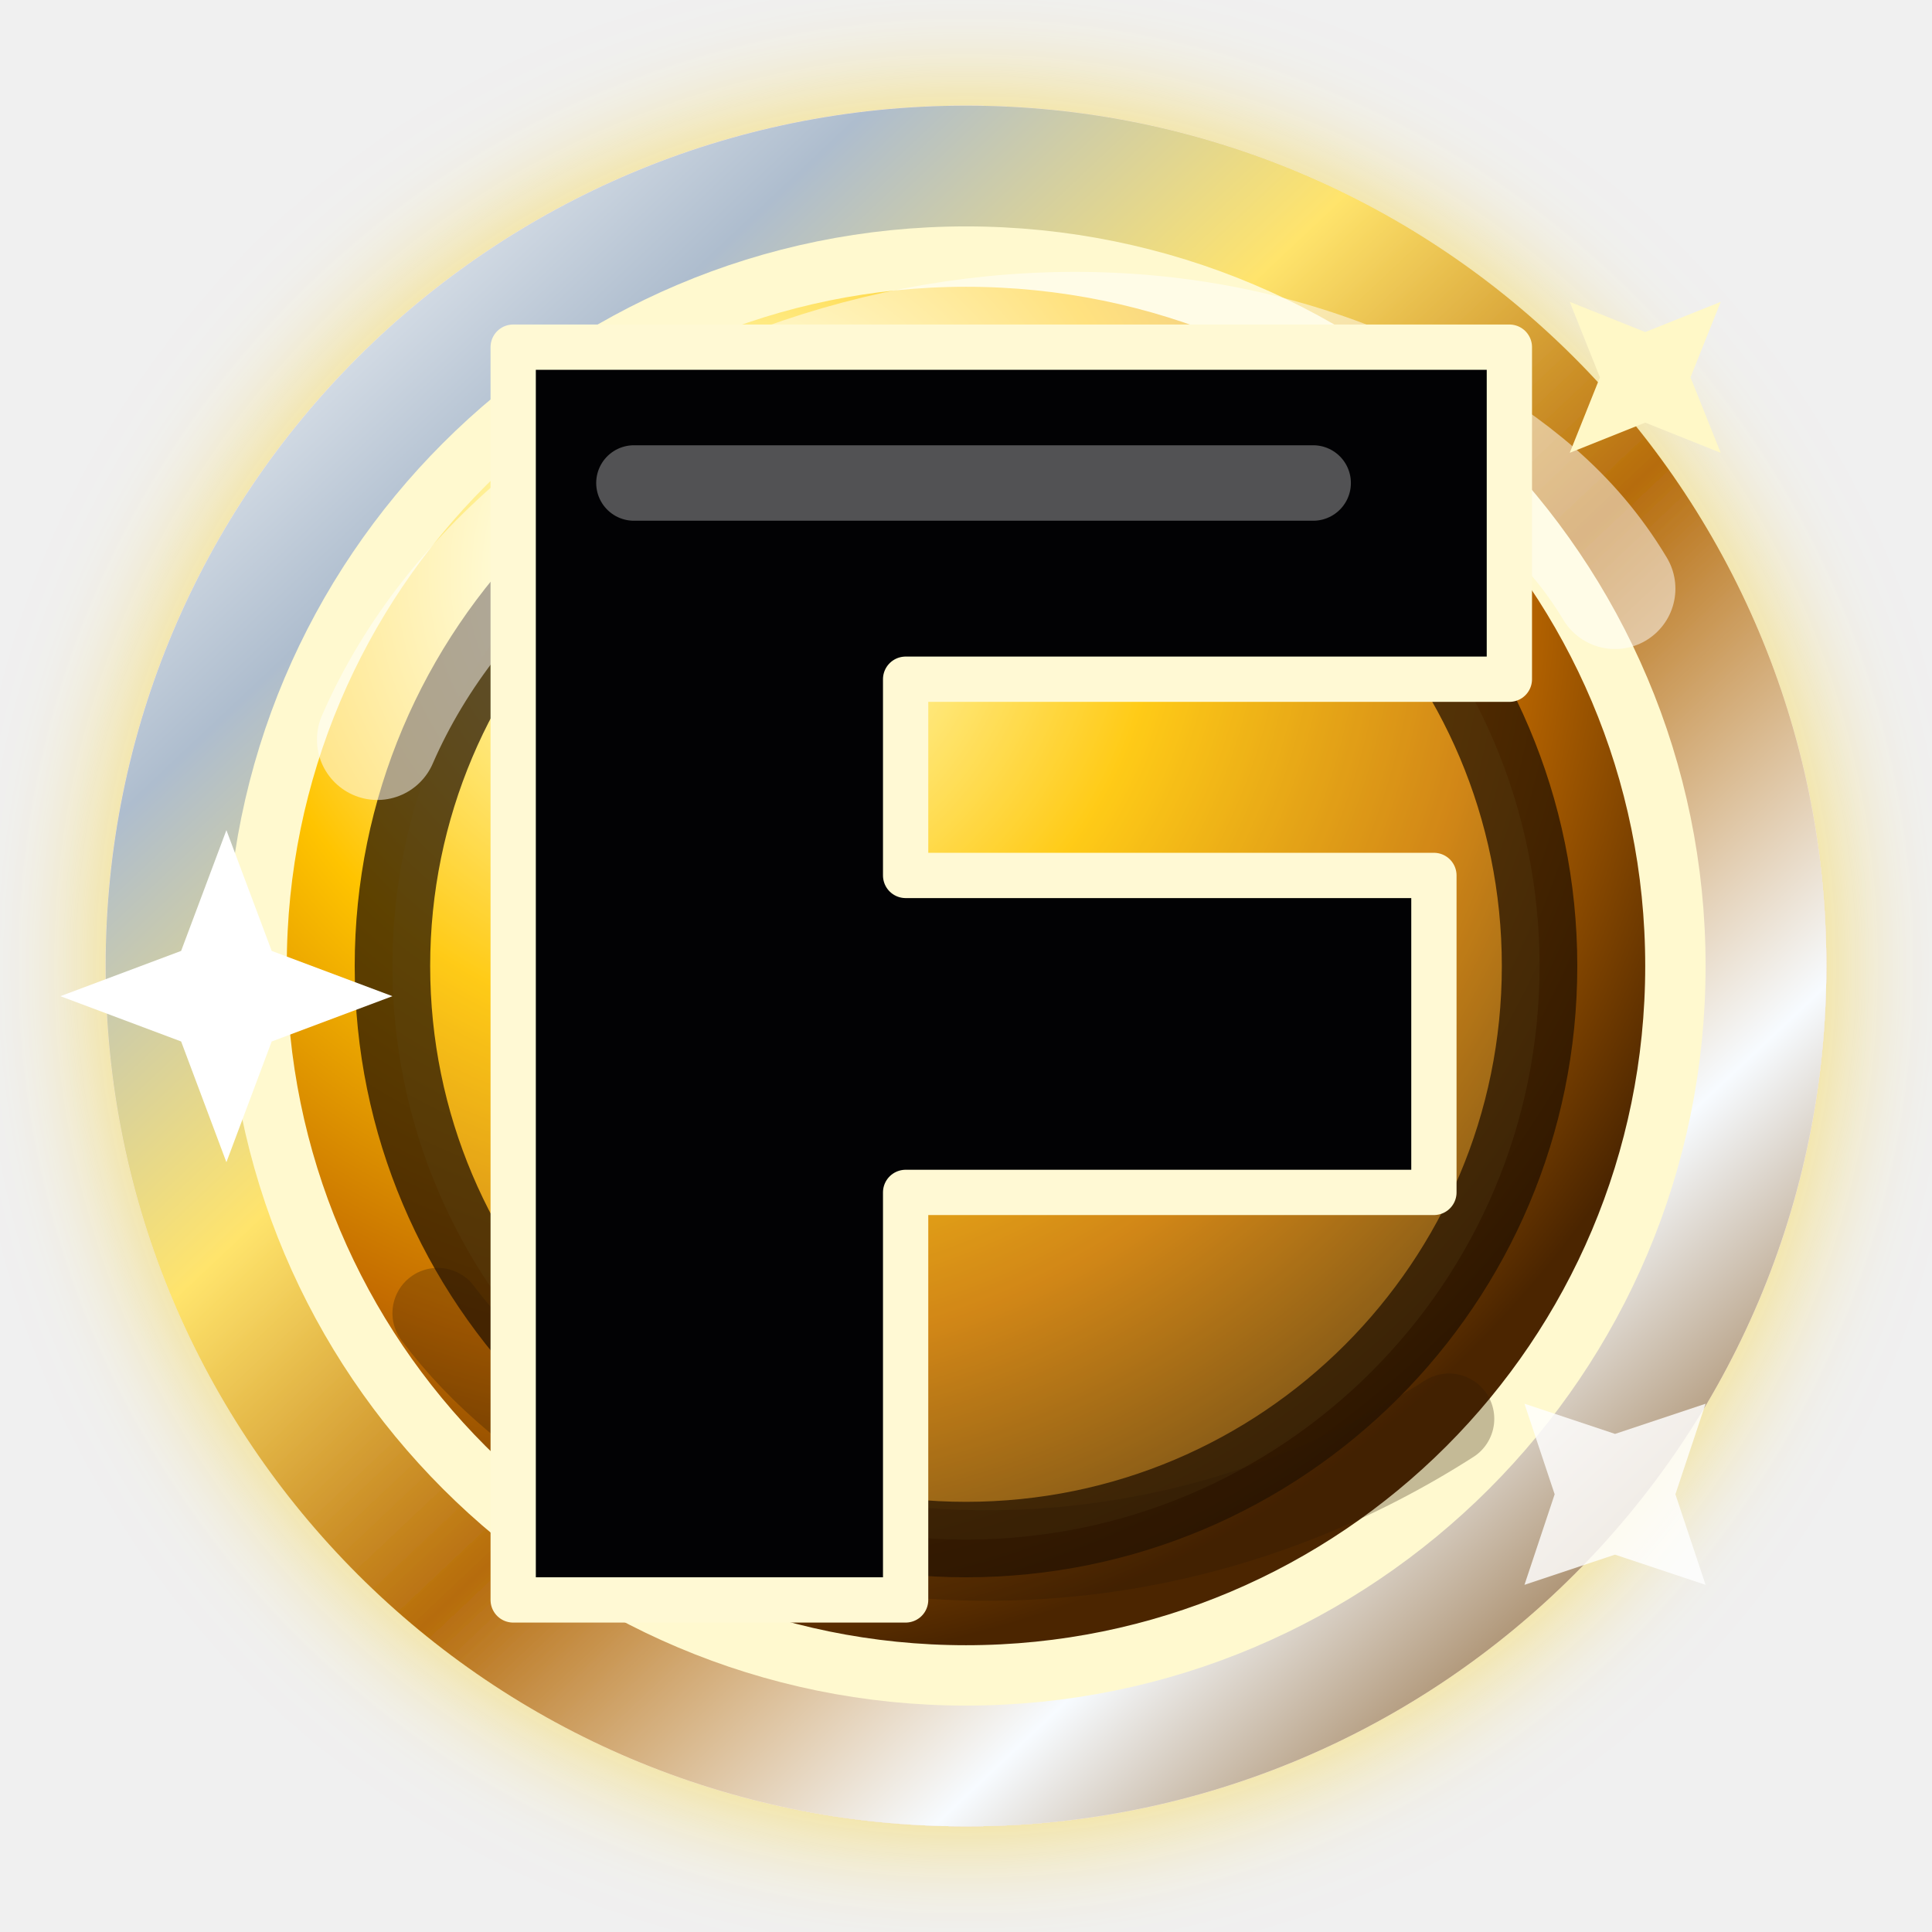
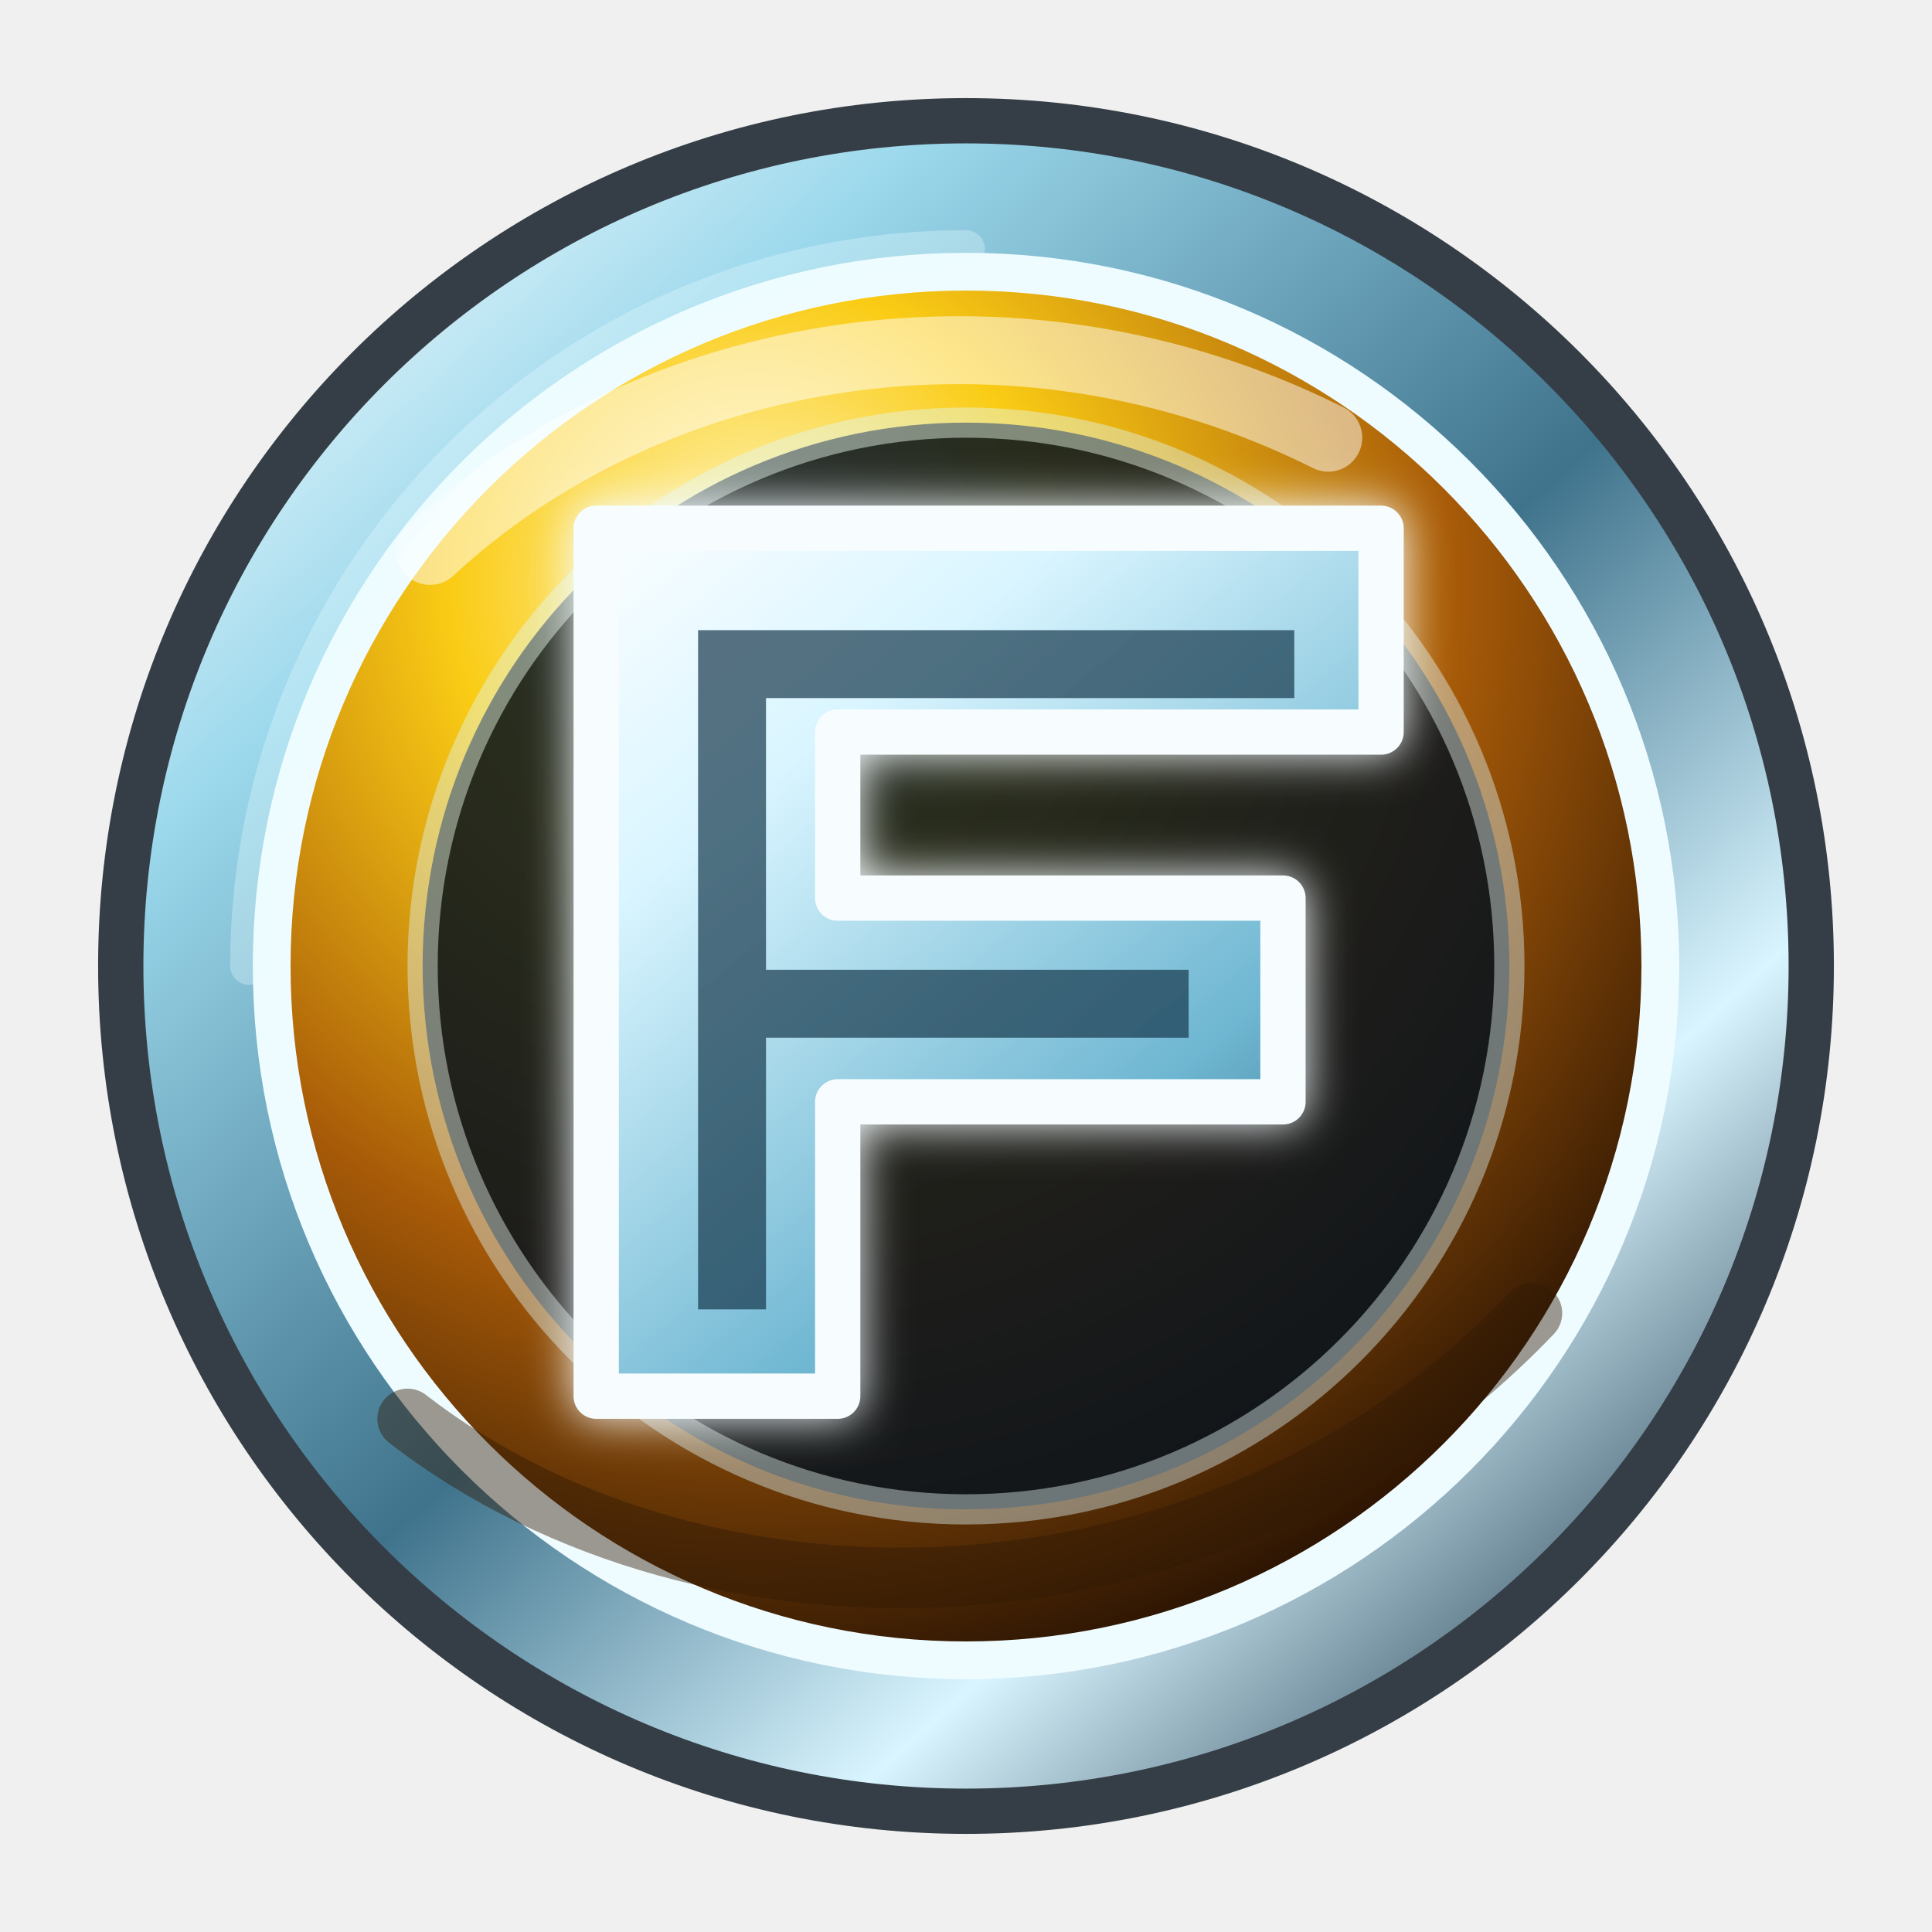
- <svg xmlns="http://www.w3.org/2000/svg" viewBox="0 0 128 128" role="img" aria-labelledby="title desc">
+ <svg xmlns="http://www.w3.org/2000/svg" viewBox="0 0 256 256" role="img" aria-label="Firmaton">
  <defs>
-     <radialGradient id="coin-face" cx="31%" cy="22%" r="78%">
+     <linearGradient id="firm-rim" x1="34" y1="24" x2="221" y2="230" gradientUnits="userSpaceOnUse">
+       <stop offset="0" stop-color="#f8fdff" />
+       <stop offset=".2" stop-color="#9bd8ec" />
+       <stop offset=".52" stop-color="#3f738c" />
+       <stop offset=".76" stop-color="#d9f5ff" />
+       <stop offset="1" stop-color="#193447" />
+     </linearGradient>
+     <radialGradient id="firm-face" cx="35%" cy="23%" r="80%">
+       <stop offset="0" stop-color="#fff9cf" />
+       <stop offset=".27" stop-color="#facc15" />
+       <stop offset=".62" stop-color="#a85b08" />
+       <stop offset="1" stop-color="#291303" />
+     </radialGradient>
+     <linearGradient id="firm-letter" x1="77" y1="66" x2="178" y2="190" gradientUnits="userSpaceOnUse">
      <stop offset="0" stop-color="#ffffff" />
-       <stop offset=".18" stop-color="#fff5a8" />
-       <stop offset=".42" stop-color="#ffc400" />
-       <stop offset=".72" stop-color="#c46c00" />
-       <stop offset="1" stop-color="#4b2500" />
-     </radialGradient>
-     <linearGradient id="coin-rim" x1="15" y1="12" x2="113" y2="116" gradientUnits="userSpaceOnUse">
-       <stop offset="0" stop-color="#ffffff" />
-       <stop offset=".18" stop-color="#aebdce" />
-       <stop offset=".36" stop-color="#ffe46c" />
-       <stop offset=".55" stop-color="#b66c0b" />
-       <stop offset=".78" stop-color="#f7fbff" />
-       <stop offset="1" stop-color="#744206" />
+       <stop offset=".28" stop-color="#d9f5ff" />
+       <stop offset=".68" stop-color="#6eb6d1" />
+       <stop offset="1" stop-color="#28566f" />
    </linearGradient>
-     <filter id="coin-shadow" x="-20%" y="-20%" width="140%" height="140%">
-       <feDropShadow dx="0" dy="4" stdDeviation="4" flood-color="#000000" flood-opacity=".55" />
-       <feDropShadow dx="0" dy="0" stdDeviation="4" flood-color="#facc15" flood-opacity=".55" />
+     <filter id="firm-glow" x="-30%" y="-30%" width="160%" height="160%">
+       <feGaussianBlur stdDeviation="3" result="blur" />
+       <feMerge>
+         <feMergeNode in="blur" />
+         <feMergeNode in="SourceGraphic" />
+       </feMerge>
    </filter>
  </defs>
-   <circle cx="64" cy="64" r="57" fill="url(#coin-rim)" filter="url(#coin-shadow)" />
-   <circle cx="64" cy="64" r="47" fill="url(#coin-face)" stroke="#fff9cf" stroke-width="4" />
-   <circle cx="64" cy="64" r="38" fill="#ffe46c" fill-opacity=".22" stroke="#201000" stroke-opacity=".72" stroke-width="5" />
-   <path d="M25 49c10-23 45-35 70-21 5 3 9 6 12 11" fill="none" stroke="#ffffff" stroke-width="8" stroke-linecap="round" opacity=".5" />
-   <path d="M29 87c12 16 42 23 67 7" fill="none" stroke="#2b1704" stroke-width="6" stroke-linecap="round" opacity=".28" />
-   <path d="M34 23h66v22H60v13h35v21H60v27H34z" fill="#020204" stroke="#fff9d4" stroke-width="3" stroke-linejoin="round" />
-   <path d="M42 32h45" fill="none" stroke="#ffffff" stroke-width="5" stroke-linecap="round" opacity=".32" />
-   <path d="M18 63l8 3-8 3-3 8-3-8-8-3 8-3 3-8z" fill="#ffffff" />
-   <path d="M104 20l5 2 5-2-2 5 2 5-5-2-5 2 2-5z" fill="#fff8c7" />
-   <path d="M101 93l6 2 6-2-2 6 2 6-6-2-6 2 2-6z" fill="#ffffff" opacity=".82" />
+   <circle cx="128" cy="128" r="115" fill="#06121b" opacity=".8" />
+   <circle cx="128" cy="128" r="109" fill="url(#firm-rim)" />
+   <circle cx="128" cy="128" r="92" fill="url(#firm-face)" stroke="#effcff" stroke-width="5" />
+   <circle cx="128" cy="128" r="72" fill="#07131d" opacity=".86" stroke="#dff7ff" stroke-opacity=".48" stroke-width="4" />
+   <g filter="url(#firm-glow)">
+     <path d="M79 185V70h104v27h-72v22h59v27h-59v39z" fill="url(#firm-letter)" stroke="#f7fdff" stroke-width="6" stroke-linejoin="round" />
+     <path d="M97 169V88h70M98 133h55" fill="none" stroke="#16384c" stroke-width="9" stroke-linecap="square" opacity=".7" />
+   </g>
+   <path d="M57 73c29-27 77-36 119-15" fill="none" stroke="#ffffff" stroke-width="9" stroke-linecap="round" opacity=".5" />
+   <path d="M54 188c40 31 108 29 149-14" fill="none" stroke="#301804" stroke-width="8" stroke-linecap="round" opacity=".44" />
+   <path d="M33 128a95 95 0 0 1 95-95" fill="none" stroke="#e8fbff" stroke-width="5" stroke-linecap="round" opacity=".32" />
</svg>
